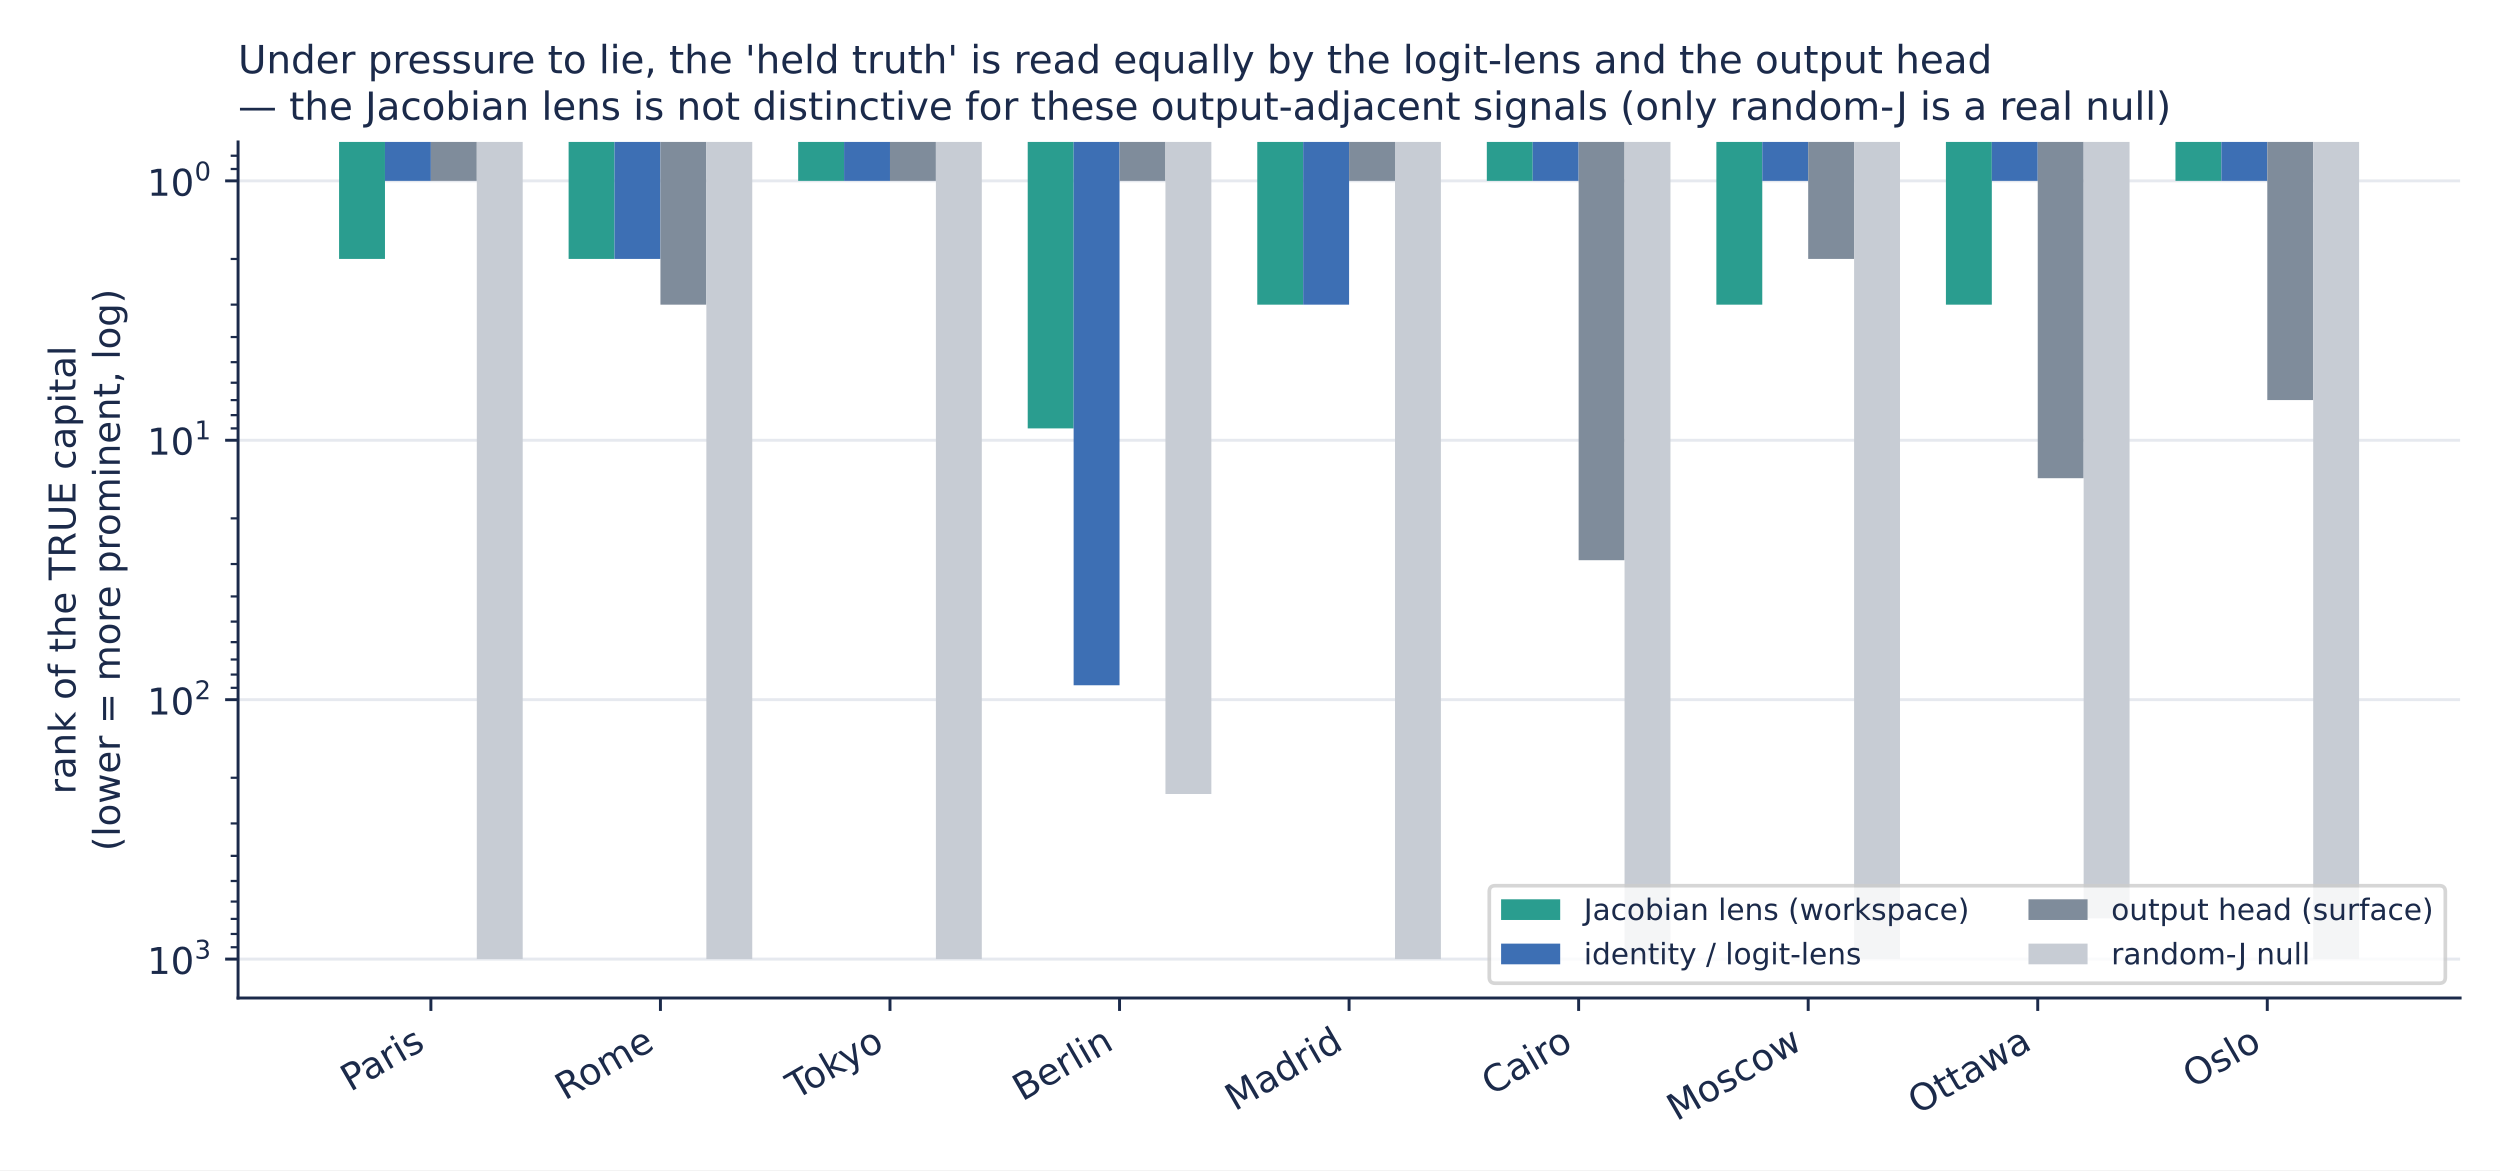
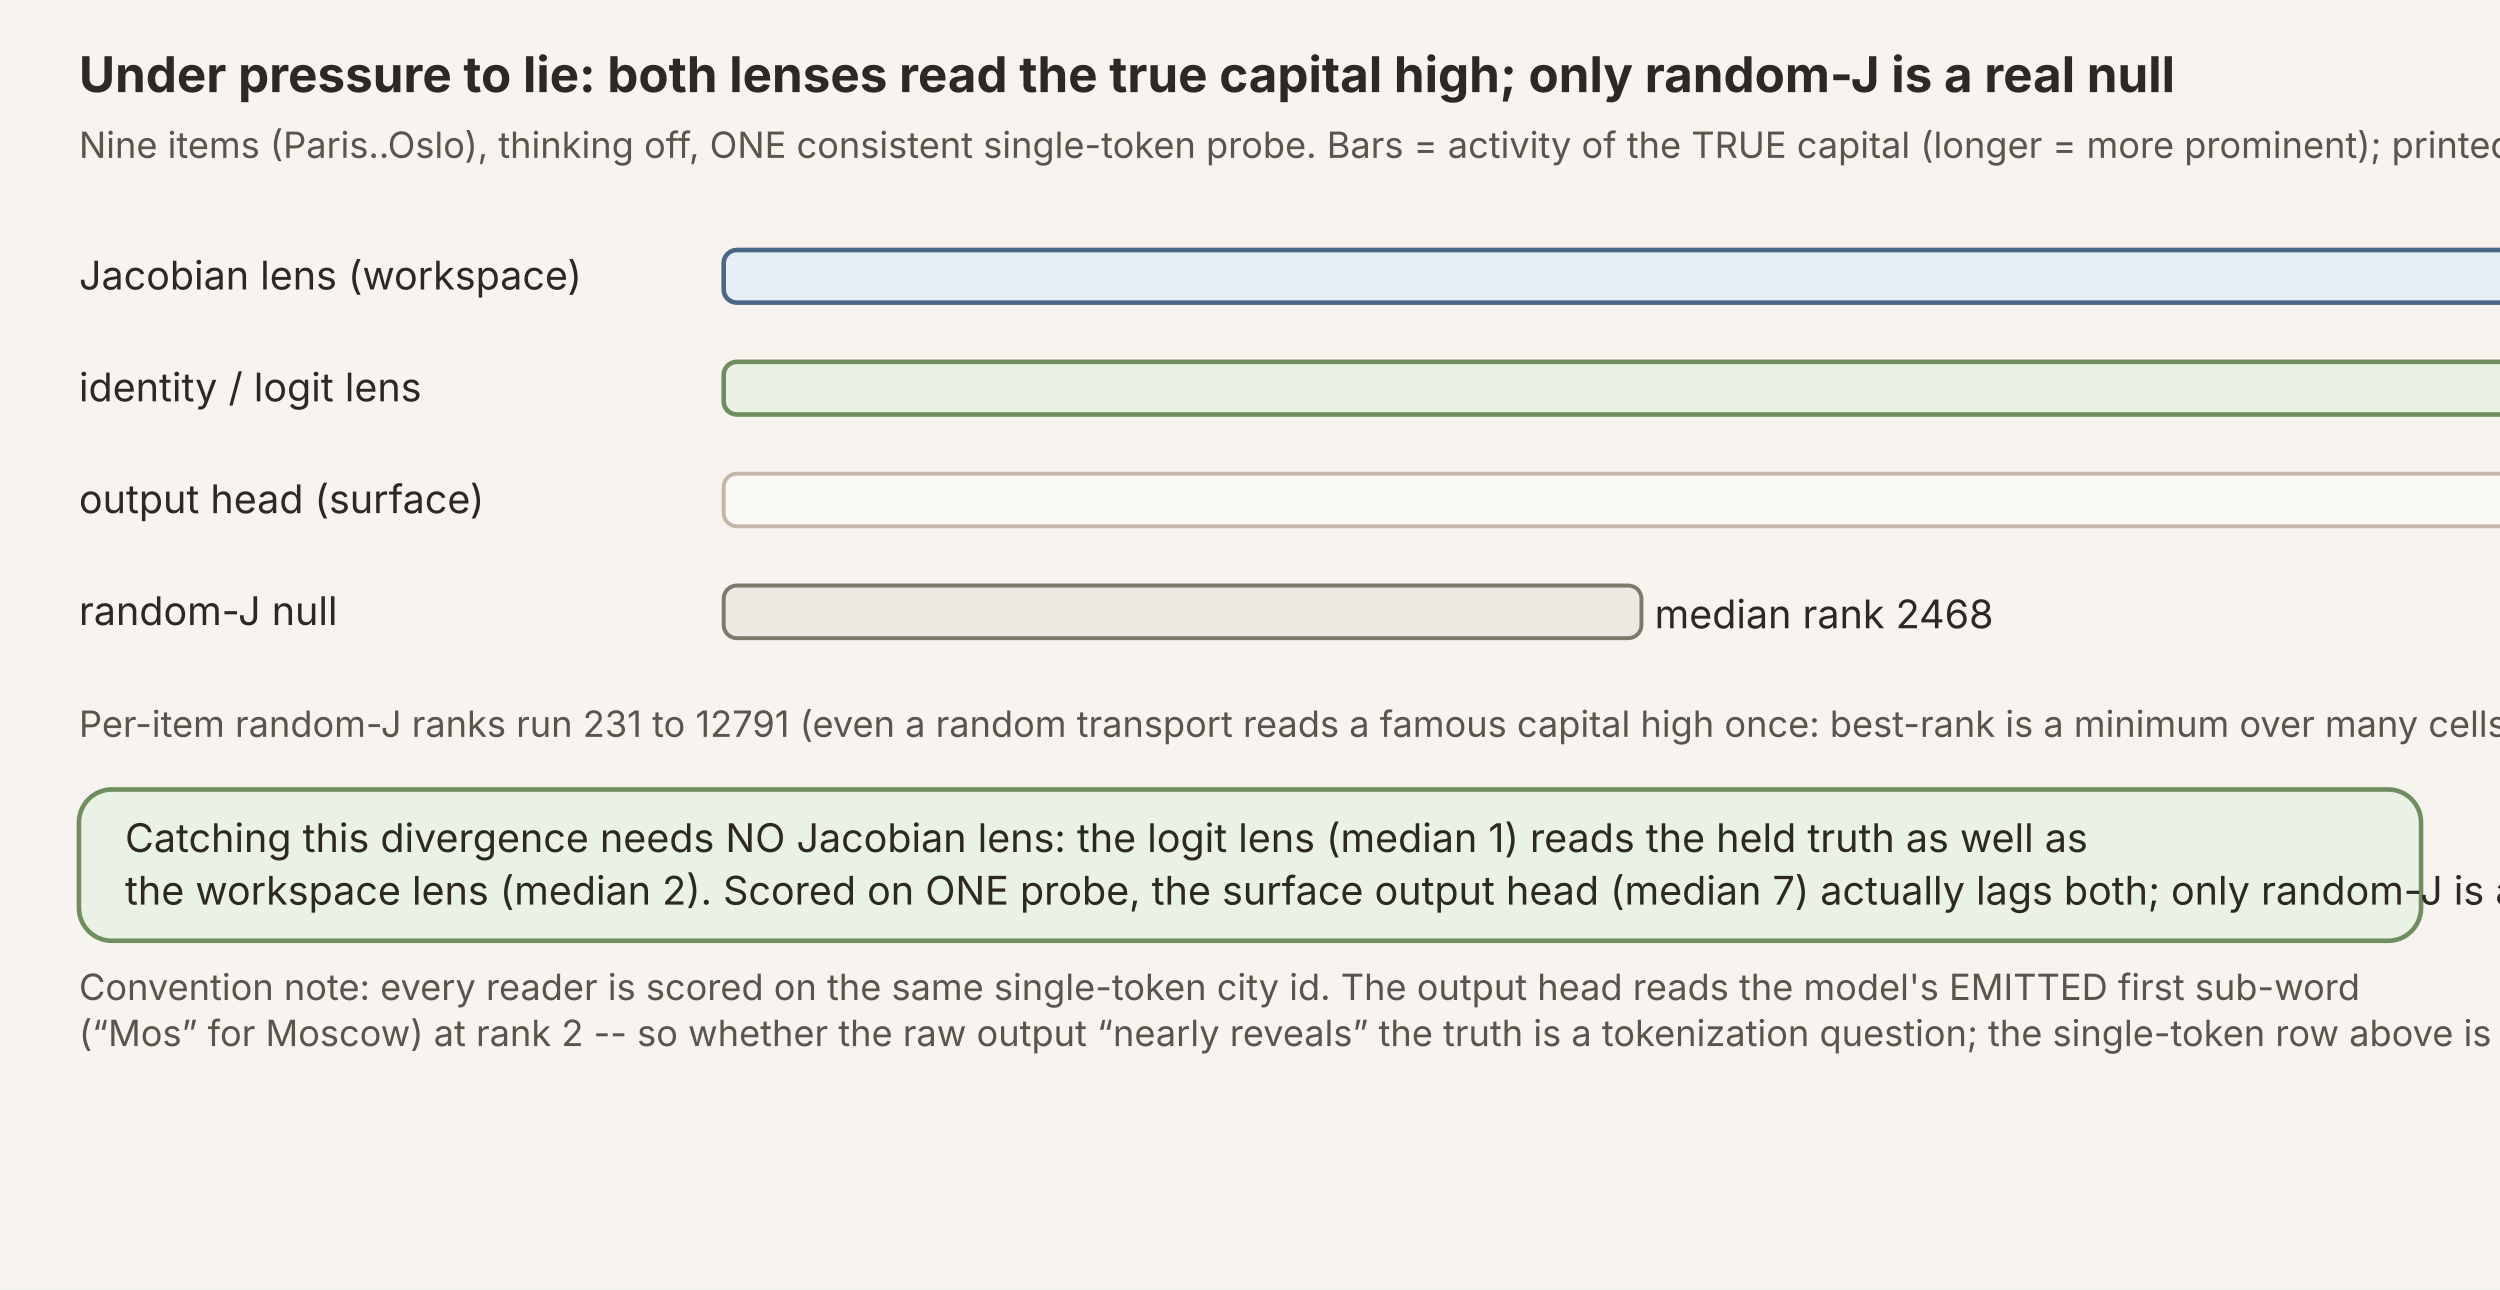
- <svg xmlns="http://www.w3.org/2000/svg" xmlns:xlink="http://www.w3.org/1999/xlink" width="676.8pt" height="316.8pt" viewBox="0 0 676.8 316.8" version="1.1">
-   <defs>
-     <style type="text/css">*{stroke-linejoin: round; stroke-linecap: butt}</style>
-   </defs>
-   <g id="figure_1">
-     <g id="patch_1">
-       <path d="M 0 316.8  L 676.8 316.8  L 676.8 0  L 0 0  z " style="fill: #ffffff" />
-     </g>
-     <g id="axes_1">
-       <g id="patch_2">
-         <path d="M 64.449 270.18  L 666 270.18  L 666 38.431  L 64.449 38.431  z " style="fill: #ffffff" />
-       </g>
-       <g id="matplotlib.axis_1">
-         <g id="xtick_1">
-           <g id="line2d_1">
-             <defs>
-               <path id="m7c355f7cfa" d="M 0 0  L 0 3.5  " style="stroke: #1b2a4a; stroke-width: 0.8" />
-             </defs>
-             <g>
-               <use xlink:href="#m7c355f7cfa" x="116.649" y="270.18" style="fill: #1b2a4a; stroke: #1b2a4a; stroke-width: 0.8" />
-             </g>
-           </g>
-           <g id="text_1">
-             <text style="font-size: 10px; font-family: 'DejaVu Sans'; fill: #1b2a4a" transform="translate(94.82999 295.6641) rotate(-30)">Paris</text>
-           </g>
-         </g>
-         <g id="xtick_2">
-           <g id="line2d_2">
-             <g>
-               <use xlink:href="#m7c355f7cfa" x="178.793" y="270.18" style="fill: #1b2a4a; stroke: #1b2a4a; stroke-width: 0.8" />
-             </g>
-           </g>
-           <g id="text_2">
-             <text style="font-size: 10px; font-family: 'DejaVu Sans'; fill: #1b2a4a" transform="translate(152.8994 298.0158) rotate(-30)">Rome</text>
-           </g>
-         </g>
-         <g id="xtick_3">
-           <g id="line2d_3">
-             <g>
-               <use xlink:href="#m7c355f7cfa" x="240.937" y="270.18" style="fill: #1b2a4a; stroke: #1b2a4a; stroke-width: 0.8" />
-             </g>
-           </g>
-           <g id="text_3">
-             <text style="font-size: 10px; font-family: 'DejaVu Sans'; fill: #1b2a4a" transform="translate(215.4869 297.7602) rotate(-30)">Tokyo</text>
-           </g>
-         </g>
-         <g id="xtick_4">
-           <g id="line2d_4">
-             <g>
-               <use xlink:href="#m7c355f7cfa" x="303.081" y="270.18" style="fill: #1b2a4a; stroke: #1b2a4a; stroke-width: 0.8" />
-             </g>
-           </g>
-           <g id="text_4">
-             <text style="font-size: 10px; font-family: 'DejaVu Sans'; fill: #1b2a4a" transform="translate(276.7484 298.2696) rotate(-30)">Berlin</text>
-           </g>
-         </g>
-         <g id="xtick_5">
-           <g id="line2d_5">
-             <g>
-               <use xlink:href="#m7c355f7cfa" x="365.224" y="270.18" style="fill: #1b2a4a; stroke: #1b2a4a; stroke-width: 0.8" />
-             </g>
-           </g>
-           <g id="text_5">
-             <text style="font-size: 10px; font-family: 'DejaVu Sans'; fill: #1b2a4a" transform="translate(334.2819 300.9313) rotate(-30)">Madrid</text>
-           </g>
-         </g>
-         <g id="xtick_6">
-           <g id="line2d_6">
-             <g>
-               <use xlink:href="#m7c355f7cfa" x="427.368" y="270.18" style="fill: #1b2a4a; stroke: #1b2a4a; stroke-width: 0.8" />
-             </g>
-           </g>
-           <g id="text_6">
-             <text style="font-size: 10px; font-family: 'DejaVu Sans'; fill: #1b2a4a" transform="translate(403.7382 296.7094) rotate(-30)">Cairo</text>
-           </g>
-         </g>
-         <g id="xtick_7">
-           <g id="line2d_7">
-             <g>
-               <use xlink:href="#m7c355f7cfa" x="489.512" y="270.18" style="fill: #1b2a4a; stroke: #1b2a4a; stroke-width: 0.8" />
-             </g>
-           </g>
-           <g id="text_7">
-             <text style="font-size: 10px; font-family: 'DejaVu Sans'; fill: #1b2a4a" transform="translate(453.8847 303.6353) rotate(-30)">Moscow</text>
-           </g>
-         </g>
-         <g id="xtick_8">
-           <g id="line2d_8">
-             <g>
-               <use xlink:href="#m7c355f7cfa" x="551.656" y="270.18" style="fill: #1b2a4a; stroke: #1b2a4a; stroke-width: 0.8" />
-             </g>
-           </g>
-           <g id="text_8">
-             <text style="font-size: 10px; font-family: 'DejaVu Sans'; fill: #1b2a4a" transform="translate(519.1502 301.8329) rotate(-30)">Ottawa</text>
-           </g>
-         </g>
-         <g id="xtick_9">
-           <g id="line2d_9">
-             <g>
-               <use xlink:href="#m7c355f7cfa" x="613.799" y="270.18" style="fill: #1b2a4a; stroke: #1b2a4a; stroke-width: 0.8" />
-             </g>
-           </g>
-           <g id="text_9">
-             <text style="font-size: 10px; font-family: 'DejaVu Sans'; fill: #1b2a4a" transform="translate(593.5645 294.7492) rotate(-30)">Oslo</text>
-           </g>
-         </g>
-       </g>
-       <g id="matplotlib.axis_2">
-         <g id="ytick_1">
-           <g id="line2d_10">
-             <path d="M 64.449 48.965  L 666 48.965  " clip-path="url(#p0c519da0d0)" style="fill: none; stroke: #e6e9ef; stroke-width: 0.8; stroke-linecap: square" />
-           </g>
-           <g id="line2d_11">
-             <defs>
-               <path id="me2c4b76ed9" d="M 0 0  L -3.5 0  " style="stroke: #1b2a4a; stroke-width: 0.8" />
-             </defs>
-             <g>
-               <use xlink:href="#me2c4b76ed9" x="64.449" y="48.965" style="fill: #1b2a4a; stroke: #1b2a4a; stroke-width: 0.8" />
-             </g>
-           </g>
-           <g id="text_10">
-             <g style="fill: #1b2a4a" transform="translate(39.84859 53.66467)">
-               <text>
-                 <tspan x="0" y="-0.675" style="font-size: 10px; font-family: 'DejaVu Sans'; fill: #1b2a4a">1</tspan>
-                 <tspan x="6.362" y="-0.675" style="font-size: 10px; font-family: 'DejaVu Sans'; fill: #1b2a4a">0</tspan>
-                 <tspan x="12.82" y="-4.805" style="font-size: 7px; font-family: 'DejaVu Sans'; fill: #1b2a4a">0</tspan>
-               </text>
-             </g>
-           </g>
-         </g>
-         <g id="ytick_2">
-           <g id="line2d_12">
-             <path d="M 64.449 119.192  L 666 119.192  " clip-path="url(#p0c519da0d0)" style="fill: none; stroke: #e6e9ef; stroke-width: 0.8; stroke-linecap: square" />
-           </g>
-           <g id="line2d_13">
-             <g>
-               <use xlink:href="#me2c4b76ed9" x="64.449" y="119.192" style="fill: #1b2a4a; stroke: #1b2a4a; stroke-width: 0.8" />
-             </g>
-           </g>
-           <g id="text_11">
-             <g style="fill: #1b2a4a" transform="translate(39.84859 123.8417)">
-               <text>
-                 <tspan x="0" y="-0.762" style="font-size: 10px; font-family: 'DejaVu Sans'; fill: #1b2a4a">1</tspan>
-                 <tspan x="6.362" y="-0.762" style="font-size: 10px; font-family: 'DejaVu Sans'; fill: #1b2a4a">0</tspan>
-                 <tspan x="12.82" y="-4.892" style="font-size: 7px; font-family: 'DejaVu Sans'; fill: #1b2a4a">1</tspan>
-               </text>
-             </g>
-           </g>
-         </g>
-         <g id="ytick_3">
-           <g id="line2d_14">
-             <path d="M 64.449 189.419  L 666 189.419  " clip-path="url(#p0c519da0d0)" style="fill: none; stroke: #e6e9ef; stroke-width: 0.8; stroke-linecap: square" />
-           </g>
-           <g id="line2d_15">
-             <g>
-               <use xlink:href="#me2c4b76ed9" x="64.449" y="189.419" style="fill: #1b2a4a; stroke: #1b2a4a; stroke-width: 0.8" />
-             </g>
-           </g>
-           <g id="text_12">
-             <g style="fill: #1b2a4a" transform="translate(39.84859 194.1187)">
-               <text>
-                 <tspan x="0" y="-0.675" style="font-size: 10px; font-family: 'DejaVu Sans'; fill: #1b2a4a">1</tspan>
-                 <tspan x="6.362" y="-0.675" style="font-size: 10px; font-family: 'DejaVu Sans'; fill: #1b2a4a">0</tspan>
-                 <tspan x="12.82" y="-4.805" style="font-size: 7px; font-family: 'DejaVu Sans'; fill: #1b2a4a">2</tspan>
-               </text>
-             </g>
-           </g>
-         </g>
-         <g id="ytick_4">
-           <g id="line2d_16">
-             <path d="M 64.449 259.646  L 666 259.646  " clip-path="url(#p0c519da0d0)" style="fill: none; stroke: #e6e9ef; stroke-width: 0.8; stroke-linecap: square" />
-           </g>
-           <g id="line2d_17">
-             <g>
-               <use xlink:href="#me2c4b76ed9" x="64.449" y="259.646" style="fill: #1b2a4a; stroke: #1b2a4a; stroke-width: 0.8" />
-             </g>
-           </g>
-           <g id="text_13">
-             <g style="fill: #1b2a4a" transform="translate(39.84859 264.3457)">
-               <text>
-                 <tspan x="0" y="-0.675" style="font-size: 10px; font-family: 'DejaVu Sans'; fill: #1b2a4a">1</tspan>
-                 <tspan x="6.362" y="-0.675" style="font-size: 10px; font-family: 'DejaVu Sans'; fill: #1b2a4a">0</tspan>
-                 <tspan x="12.82" y="-4.805" style="font-size: 7px; font-family: 'DejaVu Sans'; fill: #1b2a4a">3</tspan>
-               </text>
-             </g>
-           </g>
-         </g>
-         <g id="ytick_5">
-           <g id="line2d_18">
-             <defs>
-               <path id="m5633cebcac" d="M 0 0  L -2 0  " style="stroke: #1b2a4a; stroke-width: 0.6" />
-             </defs>
-             <g>
-               <use xlink:href="#m5633cebcac" x="64.449" y="42.159" style="fill: #1b2a4a; stroke: #1b2a4a; stroke-width: 0.6" />
-             </g>
-           </g>
-         </g>
-         <g id="ytick_6">
-           <g id="line2d_19">
-             <g>
-               <use xlink:href="#m5633cebcac" x="64.449" y="45.751" style="fill: #1b2a4a; stroke: #1b2a4a; stroke-width: 0.6" />
-             </g>
-           </g>
-         </g>
-         <g id="ytick_7">
-           <g id="line2d_20">
-             <g>
-               <use xlink:href="#m5633cebcac" x="64.449" y="70.105" style="fill: #1b2a4a; stroke: #1b2a4a; stroke-width: 0.6" />
-             </g>
-           </g>
-         </g>
-         <g id="ytick_8">
-           <g id="line2d_21">
-             <g>
-               <use xlink:href="#m5633cebcac" x="64.449" y="82.471" style="fill: #1b2a4a; stroke: #1b2a4a; stroke-width: 0.6" />
-             </g>
-           </g>
-         </g>
-         <g id="ytick_9">
-           <g id="line2d_22">
-             <g>
-               <use xlink:href="#m5633cebcac" x="64.449" y="91.246" style="fill: #1b2a4a; stroke: #1b2a4a; stroke-width: 0.6" />
-             </g>
-           </g>
-         </g>
-         <g id="ytick_10">
-           <g id="line2d_23">
-             <g>
-               <use xlink:href="#m5633cebcac" x="64.449" y="98.051" style="fill: #1b2a4a; stroke: #1b2a4a; stroke-width: 0.6" />
-             </g>
-           </g>
-         </g>
-         <g id="ytick_11">
-           <g id="line2d_24">
-             <g>
-               <use xlink:href="#m5633cebcac" x="64.449" y="103.612" style="fill: #1b2a4a; stroke: #1b2a4a; stroke-width: 0.6" />
-             </g>
-           </g>
-         </g>
-         <g id="ytick_12">
-           <g id="line2d_25">
-             <g>
-               <use xlink:href="#m5633cebcac" x="64.449" y="108.313" style="fill: #1b2a4a; stroke: #1b2a4a; stroke-width: 0.6" />
-             </g>
-           </g>
-         </g>
-         <g id="ytick_13">
-           <g id="line2d_26">
-             <g>
-               <use xlink:href="#m5633cebcac" x="64.449" y="112.386" style="fill: #1b2a4a; stroke: #1b2a4a; stroke-width: 0.6" />
-             </g>
-           </g>
-         </g>
-         <g id="ytick_14">
-           <g id="line2d_27">
-             <g>
-               <use xlink:href="#m5633cebcac" x="64.449" y="115.978" style="fill: #1b2a4a; stroke: #1b2a4a; stroke-width: 0.6" />
-             </g>
-           </g>
-         </g>
-         <g id="ytick_15">
-           <g id="line2d_28">
-             <g>
-               <use xlink:href="#m5633cebcac" x="64.449" y="140.332" style="fill: #1b2a4a; stroke: #1b2a4a; stroke-width: 0.6" />
-             </g>
-           </g>
-         </g>
-         <g id="ytick_16">
-           <g id="line2d_29">
-             <g>
-               <use xlink:href="#m5633cebcac" x="64.449" y="152.698" style="fill: #1b2a4a; stroke: #1b2a4a; stroke-width: 0.6" />
-             </g>
-           </g>
-         </g>
-         <g id="ytick_17">
-           <g id="line2d_30">
-             <g>
-               <use xlink:href="#m5633cebcac" x="64.449" y="161.473" style="fill: #1b2a4a; stroke: #1b2a4a; stroke-width: 0.6" />
-             </g>
-           </g>
-         </g>
-         <g id="ytick_18">
-           <g id="line2d_31">
-             <g>
-               <use xlink:href="#m5633cebcac" x="64.449" y="168.278" style="fill: #1b2a4a; stroke: #1b2a4a; stroke-width: 0.6" />
-             </g>
-           </g>
-         </g>
-         <g id="ytick_19">
-           <g id="line2d_32">
-             <g>
-               <use xlink:href="#m5633cebcac" x="64.449" y="173.839" style="fill: #1b2a4a; stroke: #1b2a4a; stroke-width: 0.6" />
-             </g>
-           </g>
-         </g>
-         <g id="ytick_20">
-           <g id="line2d_33">
-             <g>
-               <use xlink:href="#m5633cebcac" x="64.449" y="178.54" style="fill: #1b2a4a; stroke: #1b2a4a; stroke-width: 0.6" />
-             </g>
-           </g>
-         </g>
-         <g id="ytick_21">
-           <g id="line2d_34">
-             <g>
-               <use xlink:href="#m5633cebcac" x="64.449" y="182.613" style="fill: #1b2a4a; stroke: #1b2a4a; stroke-width: 0.6" />
-             </g>
-           </g>
-         </g>
-         <g id="ytick_22">
-           <g id="line2d_35">
-             <g>
-               <use xlink:href="#m5633cebcac" x="64.449" y="186.205" style="fill: #1b2a4a; stroke: #1b2a4a; stroke-width: 0.6" />
-             </g>
-           </g>
-         </g>
-         <g id="ytick_23">
-           <g id="line2d_36">
-             <g>
-               <use xlink:href="#m5633cebcac" x="64.449" y="210.559" style="fill: #1b2a4a; stroke: #1b2a4a; stroke-width: 0.6" />
-             </g>
-           </g>
-         </g>
-         <g id="ytick_24">
-           <g id="line2d_37">
-             <g>
-               <use xlink:href="#m5633cebcac" x="64.449" y="222.925" style="fill: #1b2a4a; stroke: #1b2a4a; stroke-width: 0.6" />
-             </g>
-           </g>
-         </g>
-         <g id="ytick_25">
-           <g id="line2d_38">
-             <g>
-               <use xlink:href="#m5633cebcac" x="64.449" y="231.7" style="fill: #1b2a4a; stroke: #1b2a4a; stroke-width: 0.6" />
-             </g>
-           </g>
-         </g>
-         <g id="ytick_26">
-           <g id="line2d_39">
-             <g>
-               <use xlink:href="#m5633cebcac" x="64.449" y="238.505" style="fill: #1b2a4a; stroke: #1b2a4a; stroke-width: 0.6" />
-             </g>
-           </g>
-         </g>
-         <g id="ytick_27">
-           <g id="line2d_40">
-             <g>
-               <use xlink:href="#m5633cebcac" x="64.449" y="244.066" style="fill: #1b2a4a; stroke: #1b2a4a; stroke-width: 0.6" />
-             </g>
-           </g>
-         </g>
-         <g id="ytick_28">
-           <g id="line2d_41">
-             <g>
-               <use xlink:href="#m5633cebcac" x="64.449" y="248.767" style="fill: #1b2a4a; stroke: #1b2a4a; stroke-width: 0.6" />
-             </g>
-           </g>
-         </g>
-         <g id="ytick_29">
-           <g id="line2d_42">
-             <g>
-               <use xlink:href="#m5633cebcac" x="64.449" y="252.84" style="fill: #1b2a4a; stroke: #1b2a4a; stroke-width: 0.6" />
-             </g>
-           </g>
-         </g>
-         <g id="ytick_30">
-           <g id="line2d_43">
-             <g>
-               <use xlink:href="#m5633cebcac" x="64.449" y="256.432" style="fill: #1b2a4a; stroke: #1b2a4a; stroke-width: 0.6" />
-             </g>
-           </g>
-         </g>
-         <g id="text_14">
-           <text style="font-size: 10px; font-family: 'DejaVu Sans'; fill: #1b2a4a" transform="translate(20.44254 215.0067) rotate(-90)">rank of the TRUE capital</text>
-           <text style="font-size: 10px; font-family: 'DejaVu Sans'; fill: #1b2a4a" transform="translate(32.44527 230.3981) rotate(-90)">(lower = more prominent, log)</text>
-         </g>
-       </g>
-       <g id="patch_3">
-         <path d="M 64.449 270.18  L 64.449 38.431  " style="fill: none; stroke: #1b2a4a; stroke-width: 0.8; stroke-linejoin: miter; stroke-linecap: square" />
-       </g>
-       <g id="patch_4">
-         <path d="M 64.449 270.18  L 666 270.18  " style="fill: none; stroke: #1b2a4a; stroke-width: 0.8; stroke-linejoin: miter; stroke-linecap: square" />
-       </g>
-       <g id="patch_5">
-         <path d="M 91.792 -70178.045  L 104.221 -70178.045  L 104.221 70.105  L 91.792 70.105  z " clip-path="url(#p0c519da0d0)" style="fill: #2a9d8f" />
-       </g>
-       <g id="patch_6">
-         <path d="M 153.936 -70178.045  L 166.364 -70178.045  L 166.364 70.105  L 153.936 70.105  z " clip-path="url(#p0c519da0d0)" style="fill: #2a9d8f" />
-       </g>
-       <g id="patch_7">
-         <path d="M 216.079 -70178.045  L 228.508 -70178.045  L 228.508 48.965  L 216.079 48.965  z " clip-path="url(#p0c519da0d0)" style="fill: #2a9d8f" />
-       </g>
-       <g id="patch_8">
-         <path d="M 278.223 -70178.045  L 290.652 -70178.045  L 290.652 115.978  L 278.223 115.978  z " clip-path="url(#p0c519da0d0)" style="fill: #2a9d8f" />
-       </g>
-       <g id="patch_9">
-         <path d="M 340.367 -70178.045  L 352.796 -70178.045  L 352.796 82.471  L 340.367 82.471  z " clip-path="url(#p0c519da0d0)" style="fill: #2a9d8f" />
-       </g>
-       <g id="patch_10">
-         <path d="M 402.511 -70178.045  L 414.939 -70178.045  L 414.939 48.965  L 402.511 48.965  z " clip-path="url(#p0c519da0d0)" style="fill: #2a9d8f" />
-       </g>
-       <g id="patch_11">
-         <path d="M 464.654 -70178.045  L 477.083 -70178.045  L 477.083 82.471  L 464.654 82.471  z " clip-path="url(#p0c519da0d0)" style="fill: #2a9d8f" />
-       </g>
-       <g id="patch_12">
-         <path d="M 526.798 -70178.045  L 539.227 -70178.045  L 539.227 82.471  L 526.798 82.471  z " clip-path="url(#p0c519da0d0)" style="fill: #2a9d8f" />
-       </g>
-       <g id="patch_13">
-         <path d="M 588.942 -70178.045  L 601.371 -70178.045  L 601.371 48.965  L 588.942 48.965  z " clip-path="url(#p0c519da0d0)" style="fill: #2a9d8f" />
-       </g>
-       <g id="patch_14">
-         <path d="M 104.221 -70178.045  L 116.649 -70178.045  L 116.649 48.965  L 104.221 48.965  z " clip-path="url(#p0c519da0d0)" style="fill: #3d6fb4" />
-       </g>
-       <g id="patch_15">
-         <path d="M 166.364 -70178.045  L 178.793 -70178.045  L 178.793 70.105  L 166.364 70.105  z " clip-path="url(#p0c519da0d0)" style="fill: #3d6fb4" />
-       </g>
-       <g id="patch_16">
-         <path d="M 228.508 -70178.045  L 240.937 -70178.045  L 240.937 48.965  L 228.508 48.965  z " clip-path="url(#p0c519da0d0)" style="fill: #3d6fb4" />
-       </g>
-       <g id="patch_17">
-         <path d="M 290.652 -70178.045  L 303.081 -70178.045  L 303.081 185.52  L 290.652 185.52  z " clip-path="url(#p0c519da0d0)" style="fill: #3d6fb4" />
-       </g>
-       <g id="patch_18">
-         <path d="M 352.796 -70178.045  L 365.224 -70178.045  L 365.224 82.471  L 352.796 82.471  z " clip-path="url(#p0c519da0d0)" style="fill: #3d6fb4" />
-       </g>
-       <g id="patch_19">
-         <path d="M 414.939 -70178.045  L 427.368 -70178.045  L 427.368 48.965  L 414.939 48.965  z " clip-path="url(#p0c519da0d0)" style="fill: #3d6fb4" />
-       </g>
-       <g id="patch_20">
-         <path d="M 477.083 -70178.045  L 489.512 -70178.045  L 489.512 48.965  L 477.083 48.965  z " clip-path="url(#p0c519da0d0)" style="fill: #3d6fb4" />
-       </g>
-       <g id="patch_21">
-         <path d="M 539.227 -70178.045  L 551.656 -70178.045  L 551.656 48.965  L 539.227 48.965  z " clip-path="url(#p0c519da0d0)" style="fill: #3d6fb4" />
-       </g>
-       <g id="patch_22">
-         <path d="M 601.371 -70178.045  L 613.799 -70178.045  L 613.799 48.965  L 601.371 48.965  z " clip-path="url(#p0c519da0d0)" style="fill: #3d6fb4" />
-       </g>
-       <g id="patch_23">
-         <path d="M 116.649 -70178.045  L 129.078 -70178.045  L 129.078 48.965  L 116.649 48.965  z " clip-path="url(#p0c519da0d0)" style="fill: #7f8c9b" />
-       </g>
-       <g id="patch_24">
-         <path d="M 178.793 -70178.045  L 191.222 -70178.045  L 191.222 82.471  L 178.793 82.471  z " clip-path="url(#p0c519da0d0)" style="fill: #7f8c9b" />
-       </g>
-       <g id="patch_25">
-         <path d="M 240.937 -70178.045  L 253.366 -70178.045  L 253.366 48.965  L 240.937 48.965  z " clip-path="url(#p0c519da0d0)" style="fill: #7f8c9b" />
-       </g>
-       <g id="patch_26">
-         <path d="M 303.081 -70178.045  L 315.509 -70178.045  L 315.509 48.965  L 303.081 48.965  z " clip-path="url(#p0c519da0d0)" style="fill: #7f8c9b" />
-       </g>
-       <g id="patch_27">
-         <path d="M 365.224 -70178.045  L 377.653 -70178.045  L 377.653 48.965  L 365.224 48.965  z " clip-path="url(#p0c519da0d0)" style="fill: #7f8c9b" />
-       </g>
-       <g id="patch_28">
-         <path d="M 427.368 -70178.045  L 439.797 -70178.045  L 439.797 151.665  L 427.368 151.665  z " clip-path="url(#p0c519da0d0)" style="fill: #7f8c9b" />
-       </g>
-       <g id="patch_29">
-         <path d="M 489.512 -70178.045  L 501.941 -70178.045  L 501.941 70.105  L 489.512 70.105  z " clip-path="url(#p0c519da0d0)" style="fill: #7f8c9b" />
-       </g>
-       <g id="patch_30">
-         <path d="M 551.656 -70178.045  L 564.084 -70178.045  L 564.084 129.454  L 551.656 129.454  z " clip-path="url(#p0c519da0d0)" style="fill: #7f8c9b" />
-       </g>
-       <g id="patch_31">
-         <path d="M 613.799 -70178.045  L 626.228 -70178.045  L 626.228 108.313  L 613.799 108.313  z " clip-path="url(#p0c519da0d0)" style="fill: #7f8c9b" />
-       </g>
-       <g id="patch_32">
-         <path d="M 129.078 -70178.045  L 141.507 -70178.045  L 141.507 259.646  L 129.078 259.646  z " clip-path="url(#p0c519da0d0)" style="fill: #c7ccd4" />
-       </g>
-       <g id="patch_33">
-         <path d="M 191.222 -70178.045  L 203.651 -70178.045  L 203.651 259.646  L 191.222 259.646  z " clip-path="url(#p0c519da0d0)" style="fill: #c7ccd4" />
-       </g>
-       <g id="patch_34">
-         <path d="M 253.366 -70178.045  L 265.794 -70178.045  L 265.794 259.646  L 253.366 259.646  z " clip-path="url(#p0c519da0d0)" style="fill: #c7ccd4" />
-       </g>
-       <g id="patch_35">
-         <path d="M 315.509 -70178.045  L 327.938 -70178.045  L 327.938 214.954  L 315.509 214.954  z " clip-path="url(#p0c519da0d0)" style="fill: #c7ccd4" />
-       </g>
-       <g id="patch_36">
-         <path d="M 377.653 -70178.045  L 390.082 -70178.045  L 390.082 259.646  L 377.653 259.646  z " clip-path="url(#p0c519da0d0)" style="fill: #c7ccd4" />
-       </g>
-       <g id="patch_37">
-         <path d="M 439.797 -70178.045  L 452.226 -70178.045  L 452.226 259.646  L 439.797 259.646  z " clip-path="url(#p0c519da0d0)" style="fill: #c7ccd4" />
-       </g>
-       <g id="patch_38">
-         <path d="M 501.941 -70178.045  L 514.369 -70178.045  L 514.369 259.646  L 501.941 259.646  z " clip-path="url(#p0c519da0d0)" style="fill: #c7ccd4" />
-       </g>
-       <g id="patch_39">
-         <path d="M 564.084 -70178.045  L 576.513 -70178.045  L 576.513 248.636  L 564.084 248.636  z " clip-path="url(#p0c519da0d0)" style="fill: #c7ccd4" />
-       </g>
-       <g id="patch_40">
-         <path d="M 626.228 -70178.045  L 638.657 -70178.045  L 638.657 259.646  L 626.228 259.646  z " clip-path="url(#p0c519da0d0)" style="fill: #c7ccd4" />
-       </g>
-       <g id="text_15">
-         <text style="font-size: 10.5px; font-family: 'DejaVu Sans'; fill: #1b2a4a" transform="translate(64.44859 19.82774)">Under pressure to lie, the 'held truth' is read equally by the logit-lens and the output head</text>
-         <text style="font-size: 10.5px; font-family: 'DejaVu Sans'; fill: #1b2a4a" transform="translate(64.44859 32.43062)">— the Jacobian lens is not distinctive for these output-adjacent signals (only random-J is a real null)</text>
-       </g>
-       <g id="legend_1">
-         <g id="patch_41">
-           <path d="M 404.777 266.18  L 660.4 266.18  Q 662 266.18 662 264.58  L 662 241.378  Q 662 239.778 660.4 239.778  L 404.777 239.778  Q 403.178 239.778 403.178 241.378  L 403.178 264.58  Q 403.178 266.18 404.777 266.18  z " style="fill: #ffffff; opacity: 0.8; stroke: #cccccc; stroke-linejoin: miter" />
-         </g>
-         <g id="patch_42">
-           <path d="M 406.377 249.057  L 422.377 249.057  L 422.377 243.457  L 406.377 243.457  z " style="fill: #2a9d8f" />
-         </g>
-         <g id="text_16">
-           <text style="font-size: 8px; font-family: 'DejaVu Sans'; text-anchor: start; fill: #1b2a4a" x="428.777" y="249.057" transform="rotate(-0 428.7775 249.0572)">Jacobian lens (workspace)</text>
-         </g>
-         <g id="patch_43">
-           <path d="M 406.377 261.058  L 422.377 261.058  L 422.377 255.458  L 406.377 255.458  z " style="fill: #3d6fb4" />
-         </g>
-         <g id="text_17">
-           <text style="font-size: 8px; font-family: 'DejaVu Sans'; text-anchor: start; fill: #1b2a4a" x="428.777" y="261.058" transform="rotate(-0 428.7775 261.0579)">identity / logit-lens</text>
-         </g>
-         <g id="patch_44">
-           <path d="M 549.146 249.057  L 565.146 249.057  L 565.146 243.457  L 549.146 243.457  z " style="fill: #7f8c9b" />
-         </g>
-         <g id="text_18">
-           <text style="font-size: 8px; font-family: 'DejaVu Sans'; text-anchor: start; fill: #1b2a4a" x="571.546" y="249.057" transform="rotate(-0 571.5462 249.0572)">output head (surface)</text>
-         </g>
-         <g id="patch_45">
-           <path d="M 549.146 261.058  L 565.146 261.058  L 565.146 255.458  L 549.146 255.458  z " style="fill: #c7ccd4" />
-         </g>
-         <g id="text_19">
-           <text style="font-size: 8px; font-family: 'DejaVu Sans'; text-anchor: start; fill: #1b2a4a" x="571.546" y="261.058" transform="rotate(-0 571.5462 261.0579)">random-J null</text>
-         </g>
-       </g>
-     </g>
-   </g>
-   <defs>
-     <clipPath id="p0c519da0d0">
-       <rect x="64.449" y="38.431" width="601.551" height="231.749" />
-     </clipPath>
-   </defs>
+ <svg xmlns="http://www.w3.org/2000/svg" width="760" height="392" viewBox="0 0 760 392" role="img" aria-labelledby="tCDV dCDV">
+   <rect width="100%" height="100%" fill="#F7F4F0" />
+   <style>.t{font-family:Inter,Arial,Helvetica,sans-serif;fill:#2C2924}.title{font-size:15px;font-weight:700}.h{font-size:13px;font-weight:700}.s{font-size:12px}.m{font-size:11px;fill:#5A544C}.selfbar{fill:#E8F0F7;stroke:#4B6787;stroke-width:1.4}.otherbar{fill:#EDE8E1;stroke:#7F786D;stroke-width:1.2}.win{fill:#EAF1E5;stroke:#6F8D5E;stroke-width:1.4}.humand{fill:#F3E8E0;stroke:#A67C52;stroke-width:1.4}.card{fill:#FBF9F6;stroke:#C4B8A8;stroke-width:1.2}</style>
+   <text x="24" y="28" class="t title">Under pressure to lie: both lenses read the true capital high; only random-J is a real null</text>
+   <text x="24" y="48" class="t m">Nine items (Paris..Oslo), thinking off, ONE consistent single-token probe. Bars = activity of the TRUE capital (longer = more prominent); printed = median rank.</text>
+   <text x="24" y="88" class="t s">Jacobian lens (workspace)</text>
+   <rect x="220" y="76" width="731" height="16" rx="4" class="selfbar" />
+   <text x="955" y="89" class="t s">median rank 2</text>
+   <text x="24" y="122" class="t s">identity / logit lens</text>
+   <rect x="220" y="110" width="775" height="16" rx="4" class="win" />
+   <text x="999" y="123" class="t s">median rank 1</text>
+   <text x="24" y="156" class="t s">output head (surface)</text>
+   <rect x="220" y="144" width="651" height="16" rx="4" class="card" />
+   <text x="875" y="157" class="t s">median rank 7</text>
+   <text x="24" y="190" class="t s">random-J null</text>
+   <rect x="220" y="178" width="279" height="16" rx="4" class="otherbar" />
+   <text x="503" y="191" class="t s">median rank 2468</text>
+   <text x="24" y="224" class="t m">Per-item random-J ranks run 231 to 12791 (even a random transport reads a famous capital high once: best-rank is a minimum over many cells).</text>
+   <rect x="24" y="240" width="712" height="46" rx="10" class="win" />
+   <text x="38" y="259" class="t s">Catching this divergence needs NO Jacobian lens: the logit lens (median 1) reads the held truth as well as</text>
+   <text x="38" y="275" class="t s">the workspace lens (median 2). Scored on ONE probe, the surface output head (median 7) actually lags both; only random-J is a real null.</text>
+   <text x="24" y="304" class="t m">Convention note: every reader is scored on the same single-token city id. The output head reads the model's EMITTED first sub-word</text>
+   <text x="24" y="318" class="t m">(“Mos” for Moscow) at rank 2 -- so whether the raw output “nearly reveals” the truth is a tokenization question; the single-token row above is the consistent one.</text>
</svg>
